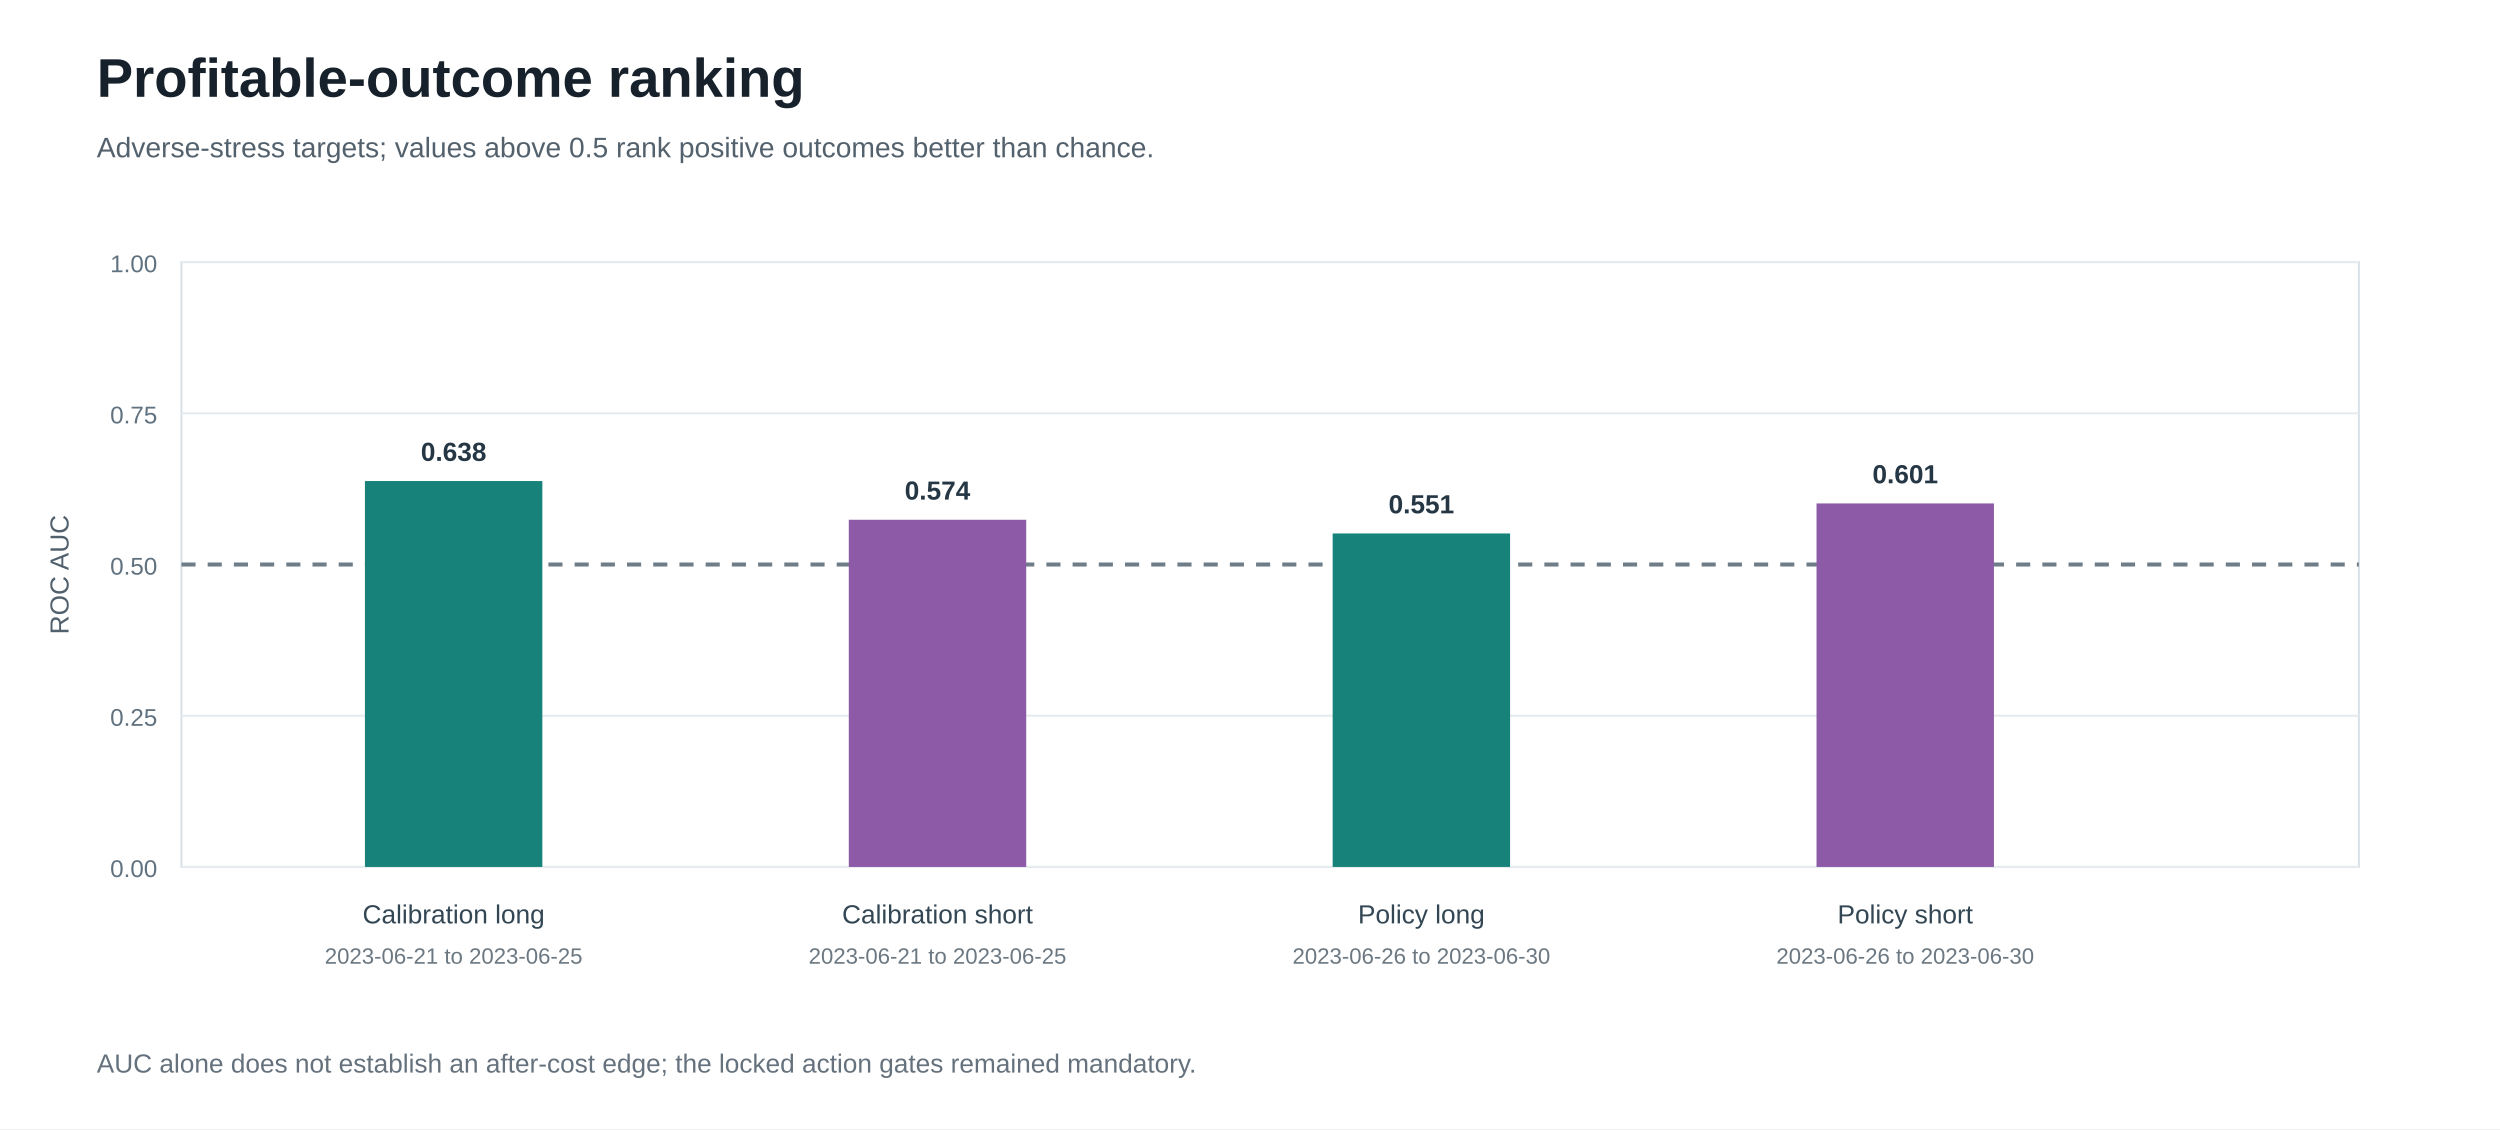
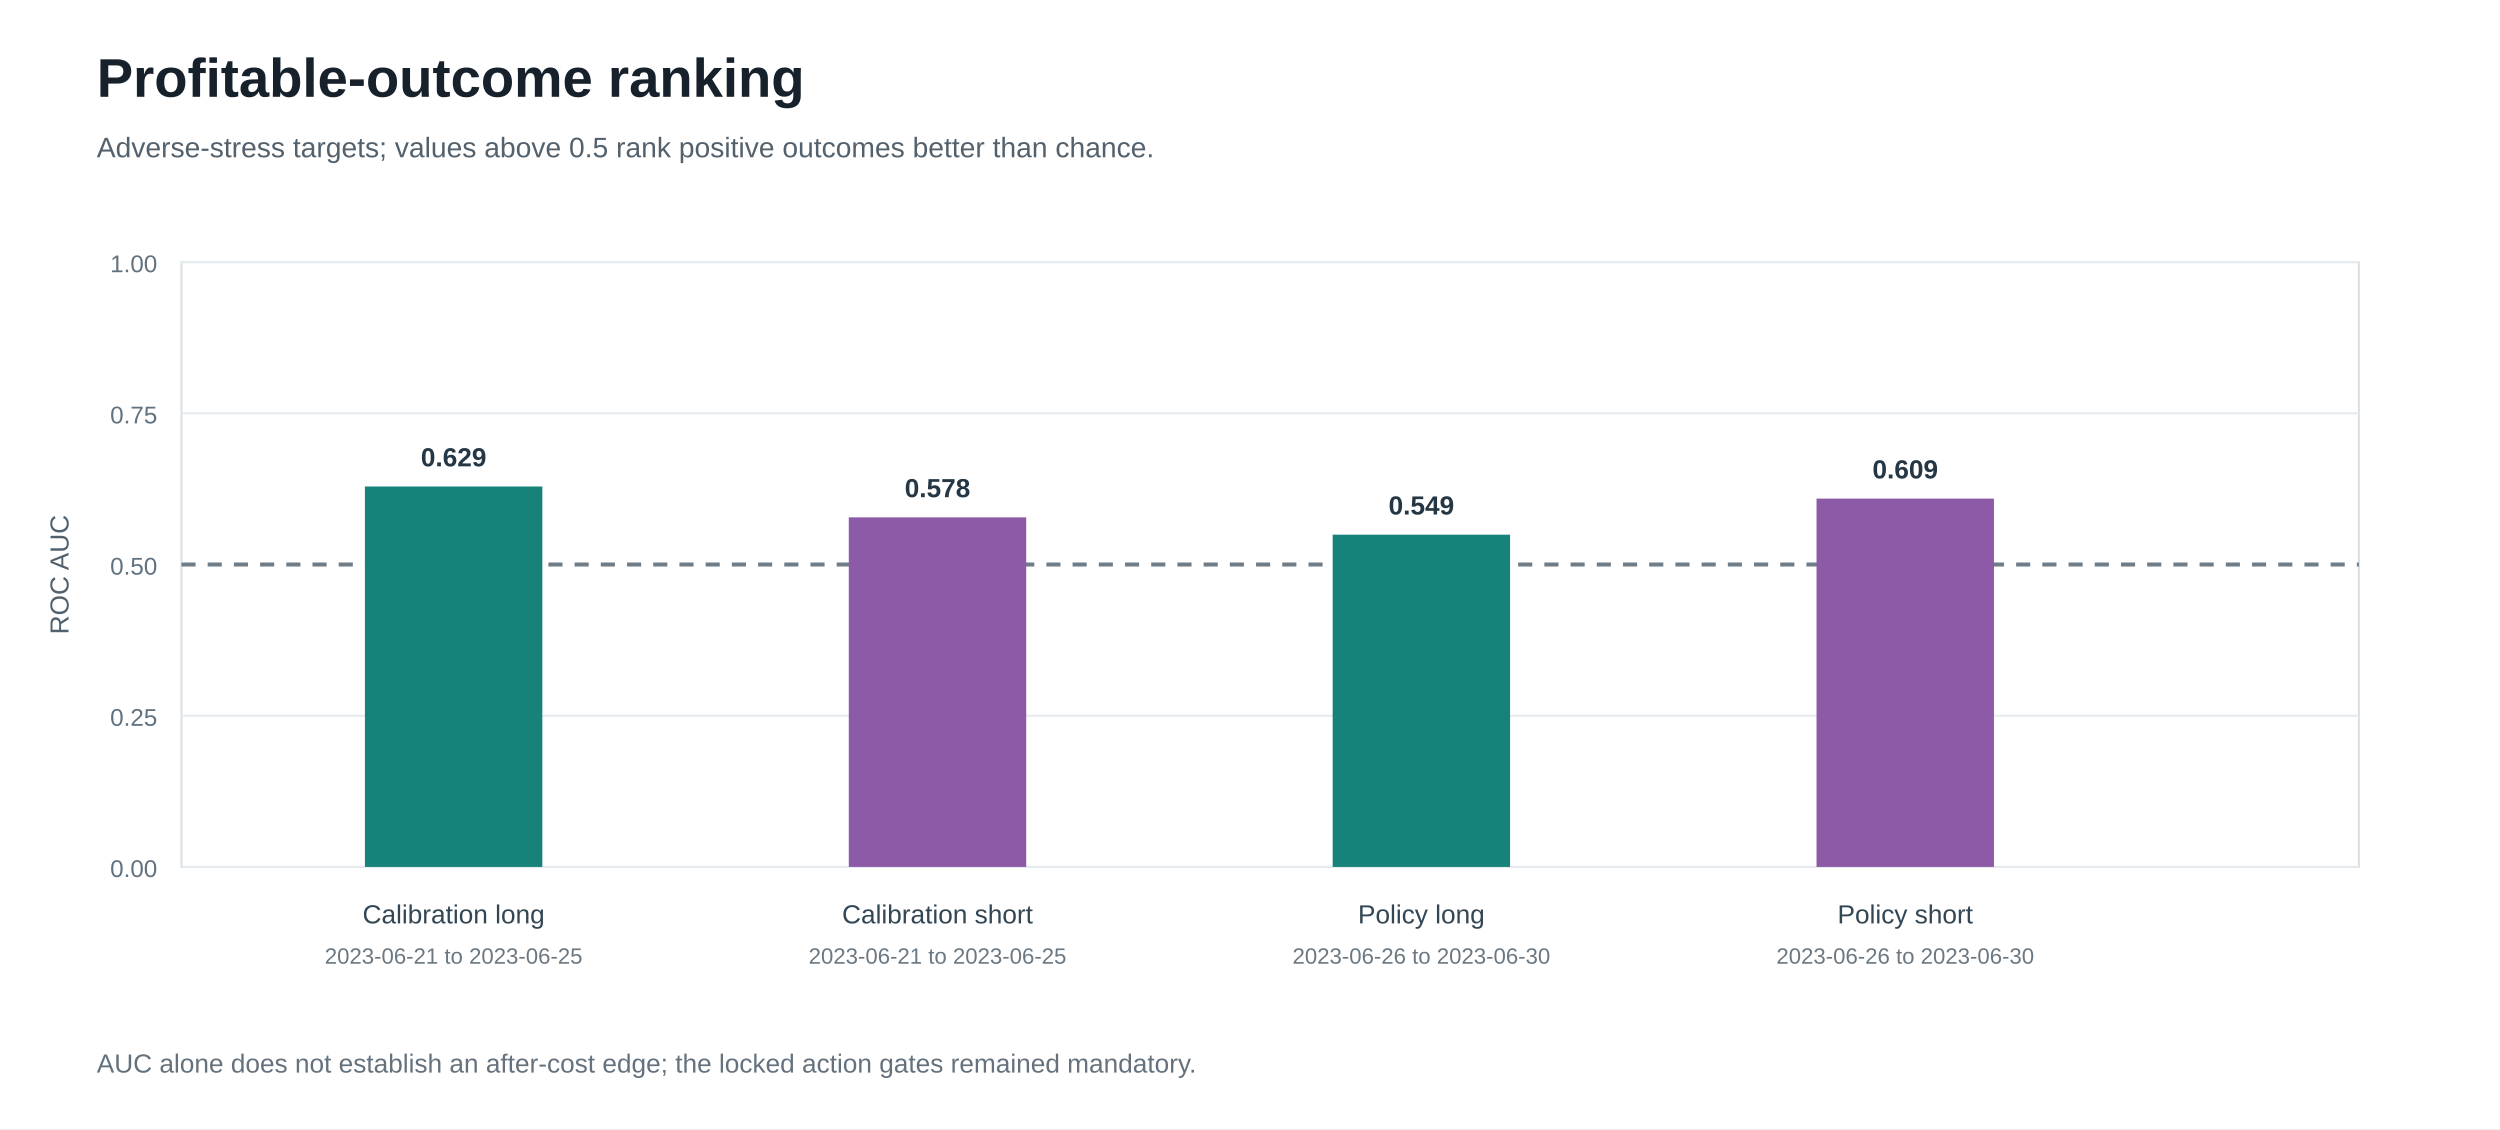
<svg xmlns="http://www.w3.org/2000/svg" width="1240" height="560" viewBox="0 0 1240 560" role="img" aria-labelledby="title desc">
  <rect width="100%" height="100%" fill="#ffffff" />
  <text x="48" y="48" font-family="Segoe UI, Arial, sans-serif" font-size="27" font-weight="700" fill="#17212b">Profitable-outcome ranking</text>
  <text x="48" y="78" font-family="Segoe UI, Arial, sans-serif" font-size="14" fill="#53616d">Adverse-stress targets; values above 0.5 rank positive outcomes better than chance.</text>
  <rect x="90" y="130" width="1080" height="300" fill="#ffffff" stroke="#d8e0e7" />
  <line x1="90" y1="430.0" x2="1170" y2="430.0" stroke="#e6ebef" stroke-width="1" stroke-dasharray="none" />
  <text x="78" y="435.0" text-anchor="end" font-family="Segoe UI, Arial, sans-serif" font-size="12" fill="#60717f">0.00</text>
  <line x1="90" y1="355.0" x2="1170" y2="355.0" stroke="#e6ebef" stroke-width="1" stroke-dasharray="none" />
  <text x="78" y="360.0" text-anchor="end" font-family="Segoe UI, Arial, sans-serif" font-size="12" fill="#60717f">0.25</text>
  <line x1="90" y1="280.0" x2="1170" y2="280.0" stroke="#6e7d88" stroke-width="2" stroke-dasharray="7 6" />
  <text x="78" y="285.0" text-anchor="end" font-family="Segoe UI, Arial, sans-serif" font-size="12" fill="#60717f">0.50</text>
  <line x1="90" y1="205.0" x2="1170" y2="205.0" stroke="#e6ebef" stroke-width="1" stroke-dasharray="none" />
  <text x="78" y="210.0" text-anchor="end" font-family="Segoe UI, Arial, sans-serif" font-size="12" fill="#60717f">0.75</text>
  <line x1="90" y1="130.0" x2="1170" y2="130.0" stroke="#e6ebef" stroke-width="1" stroke-dasharray="none" />
  <text x="78" y="135.0" text-anchor="end" font-family="Segoe UI, Arial, sans-serif" font-size="12" fill="#60717f">1.00</text>
-   <rect x="181.0" y="238.6" width="88" height="191.4" fill="#16827a" />
-   <text x="225.0" y="228.6" text-anchor="middle" font-family="Segoe UI, Arial, sans-serif" font-size="13" font-weight="700" fill="#253744">0.638</text>
+   <rect x="181.0" y="241.3" width="88" height="188.7" fill="#16827a" />
+   <text x="225.0" y="231.3" text-anchor="middle" font-family="Segoe UI, Arial, sans-serif" font-size="13" font-weight="700" fill="#253744">0.629</text>
  <text x="225.0" y="458" text-anchor="middle" font-family="Segoe UI, Arial, sans-serif" font-size="13" fill="#334653">Calibration long</text>
  <text x="225.0" y="478" text-anchor="middle" font-family="Segoe UI, Arial, sans-serif" font-size="11" fill="#6b7882">2023-06-21 to 2023-06-25</text>
-   <rect x="421.0" y="257.8" width="88" height="172.2" fill="#8d5aa7" />
-   <text x="465.0" y="247.8" text-anchor="middle" font-family="Segoe UI, Arial, sans-serif" font-size="13" font-weight="700" fill="#253744">0.574</text>
+   <rect x="421.0" y="256.6" width="88" height="173.4" fill="#8d5aa7" />
+   <text x="465.0" y="246.6" text-anchor="middle" font-family="Segoe UI, Arial, sans-serif" font-size="13" font-weight="700" fill="#253744">0.578</text>
  <text x="465.0" y="458" text-anchor="middle" font-family="Segoe UI, Arial, sans-serif" font-size="13" fill="#334653">Calibration short</text>
  <text x="465.0" y="478" text-anchor="middle" font-family="Segoe UI, Arial, sans-serif" font-size="11" fill="#6b7882">2023-06-21 to 2023-06-25</text>
-   <rect x="661.0" y="264.6" width="88" height="165.4" fill="#16827a" />
-   <text x="705.0" y="254.6" text-anchor="middle" font-family="Segoe UI, Arial, sans-serif" font-size="13" font-weight="700" fill="#253744">0.551</text>
+   <rect x="661.0" y="265.2" width="88" height="164.8" fill="#16827a" />
+   <text x="705.0" y="255.2" text-anchor="middle" font-family="Segoe UI, Arial, sans-serif" font-size="13" font-weight="700" fill="#253744">0.549</text>
  <text x="705.0" y="458" text-anchor="middle" font-family="Segoe UI, Arial, sans-serif" font-size="13" fill="#334653">Policy long</text>
  <text x="705.0" y="478" text-anchor="middle" font-family="Segoe UI, Arial, sans-serif" font-size="11" fill="#6b7882">2023-06-26 to 2023-06-30</text>
-   <rect x="901.0" y="249.7" width="88" height="180.3" fill="#8d5aa7" />
-   <text x="945.0" y="239.7" text-anchor="middle" font-family="Segoe UI, Arial, sans-serif" font-size="13" font-weight="700" fill="#253744">0.601</text>
+   <rect x="901.0" y="247.3" width="88" height="182.7" fill="#8d5aa7" />
+   <text x="945.0" y="237.3" text-anchor="middle" font-family="Segoe UI, Arial, sans-serif" font-size="13" font-weight="700" fill="#253744">0.609</text>
  <text x="945.0" y="458" text-anchor="middle" font-family="Segoe UI, Arial, sans-serif" font-size="13" fill="#334653">Policy short</text>
  <text x="945.0" y="478" text-anchor="middle" font-family="Segoe UI, Arial, sans-serif" font-size="11" fill="#6b7882">2023-06-26 to 2023-06-30</text>
  <text x="34" y="285" transform="rotate(-90 34 285)" text-anchor="middle" font-family="Segoe UI, Arial, sans-serif" font-size="13" fill="#51606d">ROC AUC</text>
  <text x="48" y="532" font-family="Segoe UI, Arial, sans-serif" font-size="13" fill="#65727d">AUC alone does not establish an after-cost edge; the locked action gates remained mandatory.</text>
</svg>
